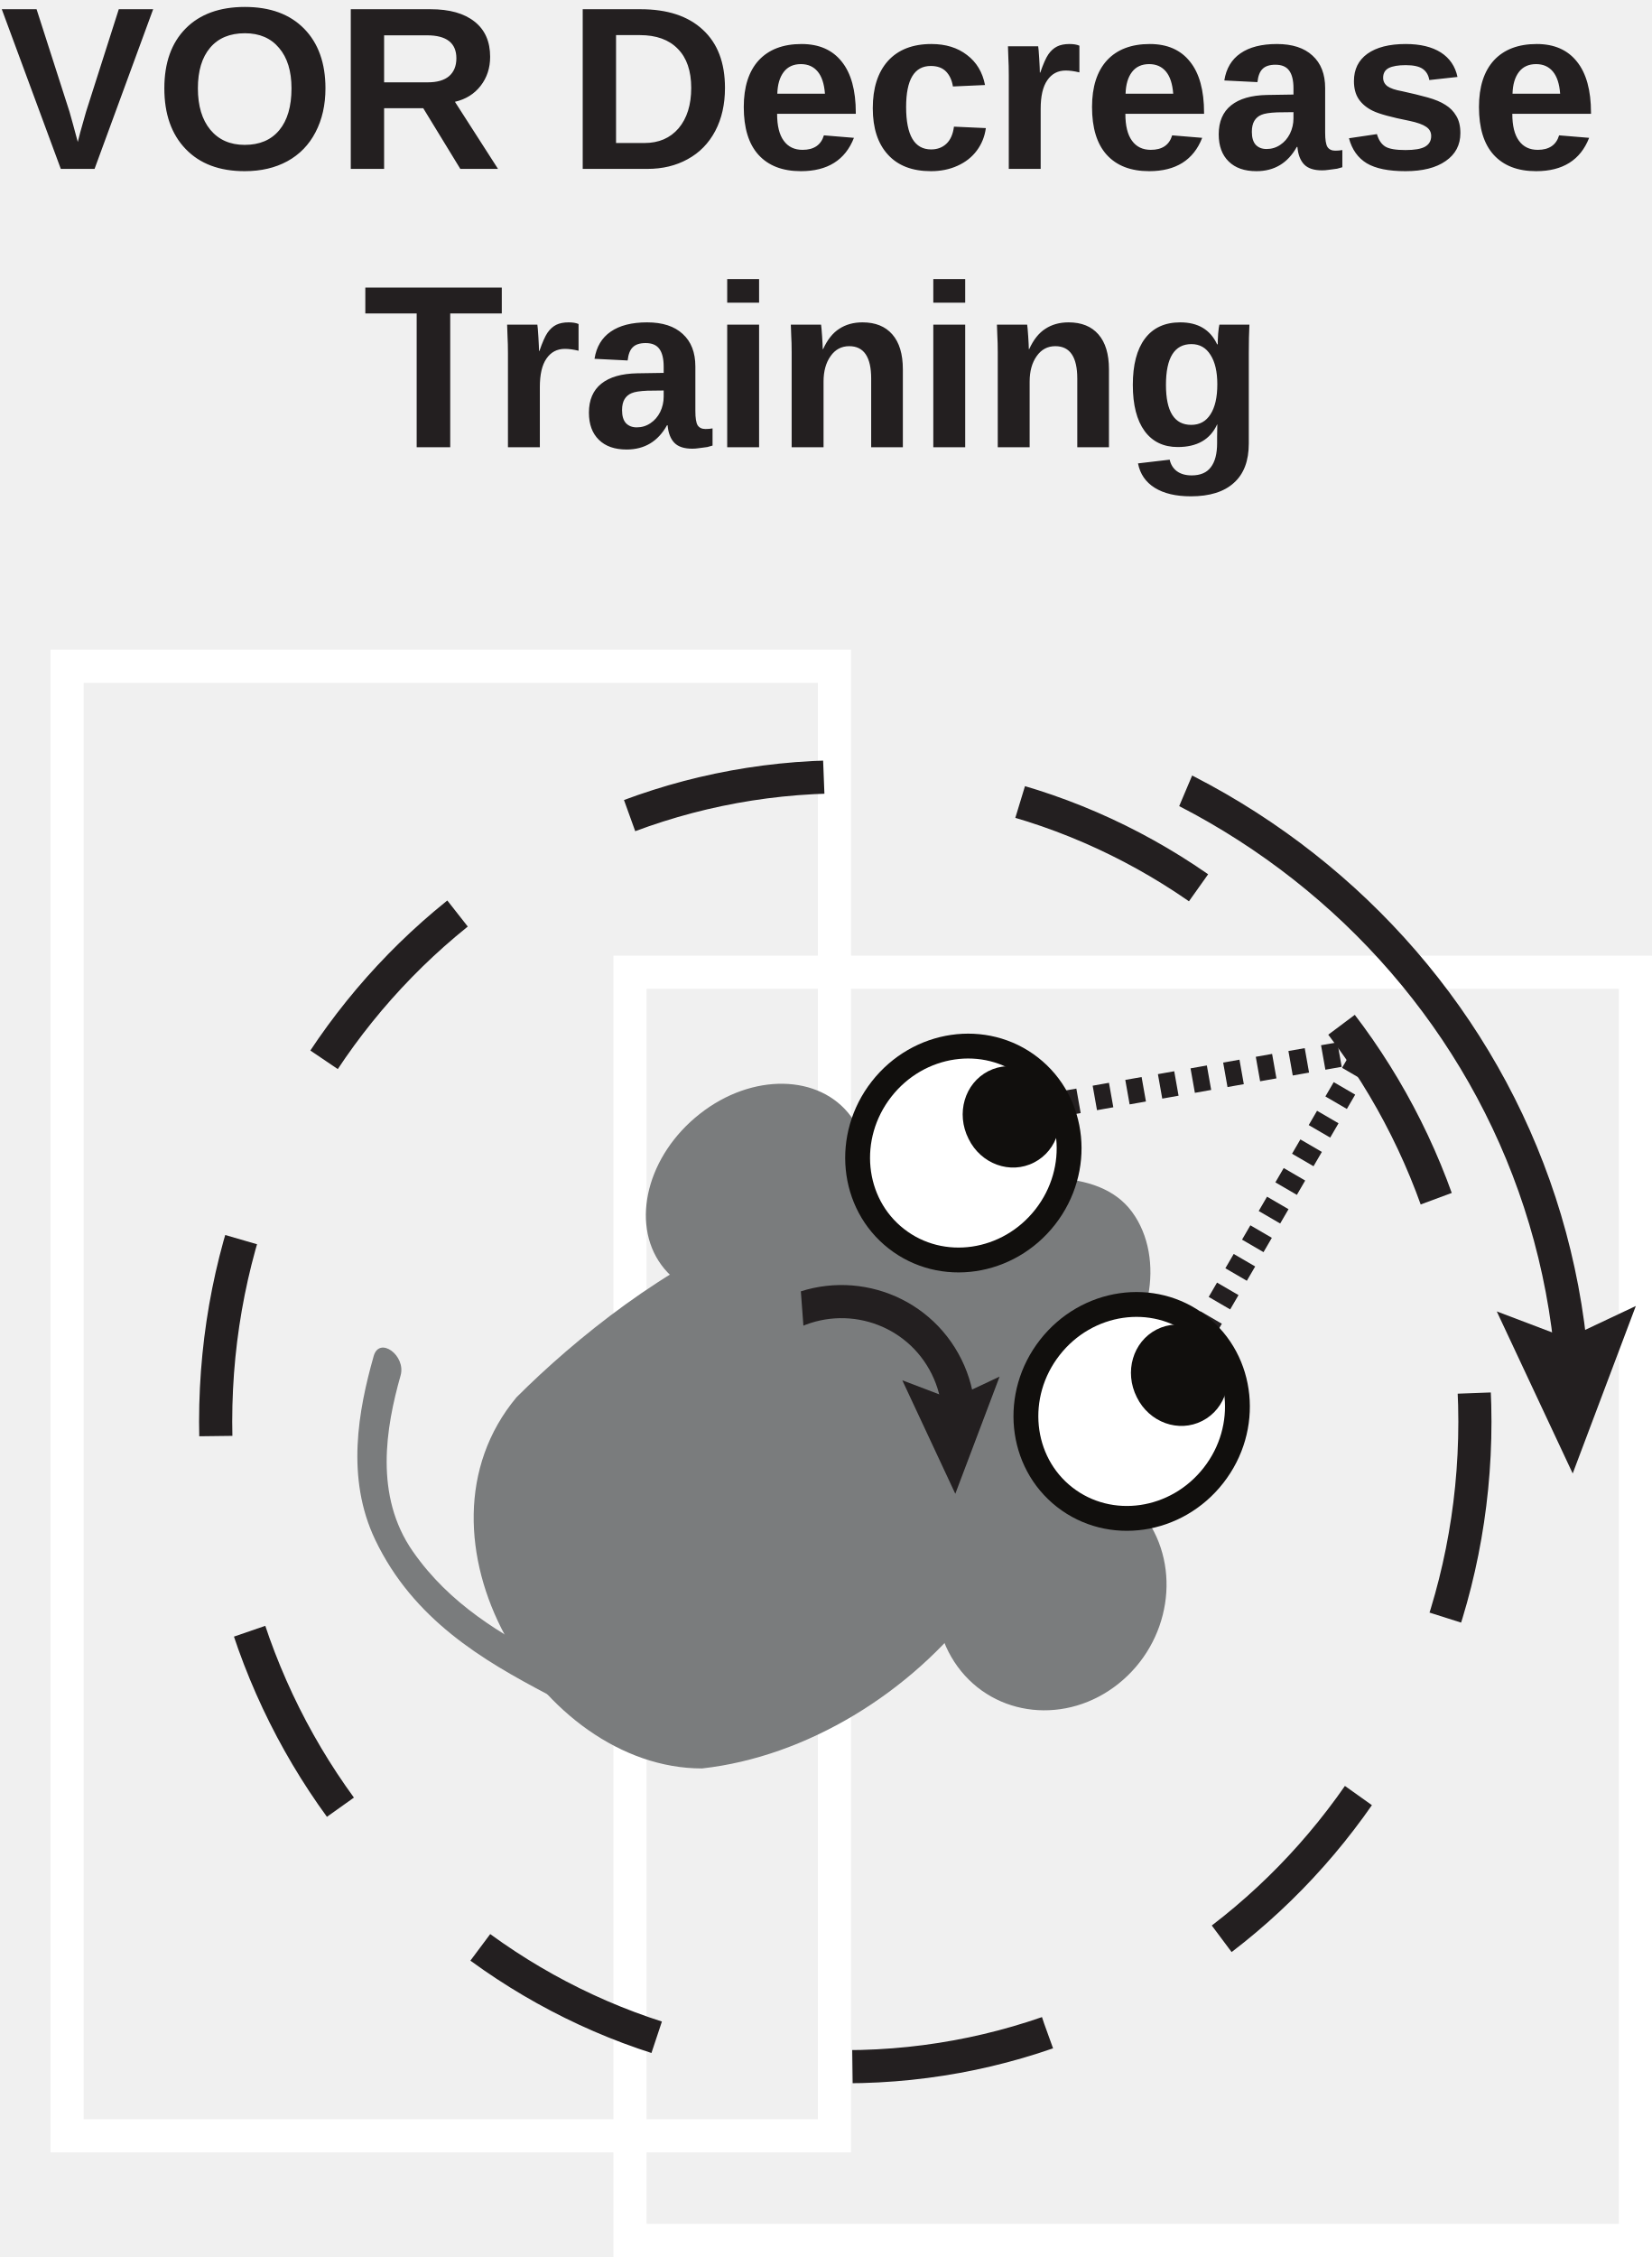
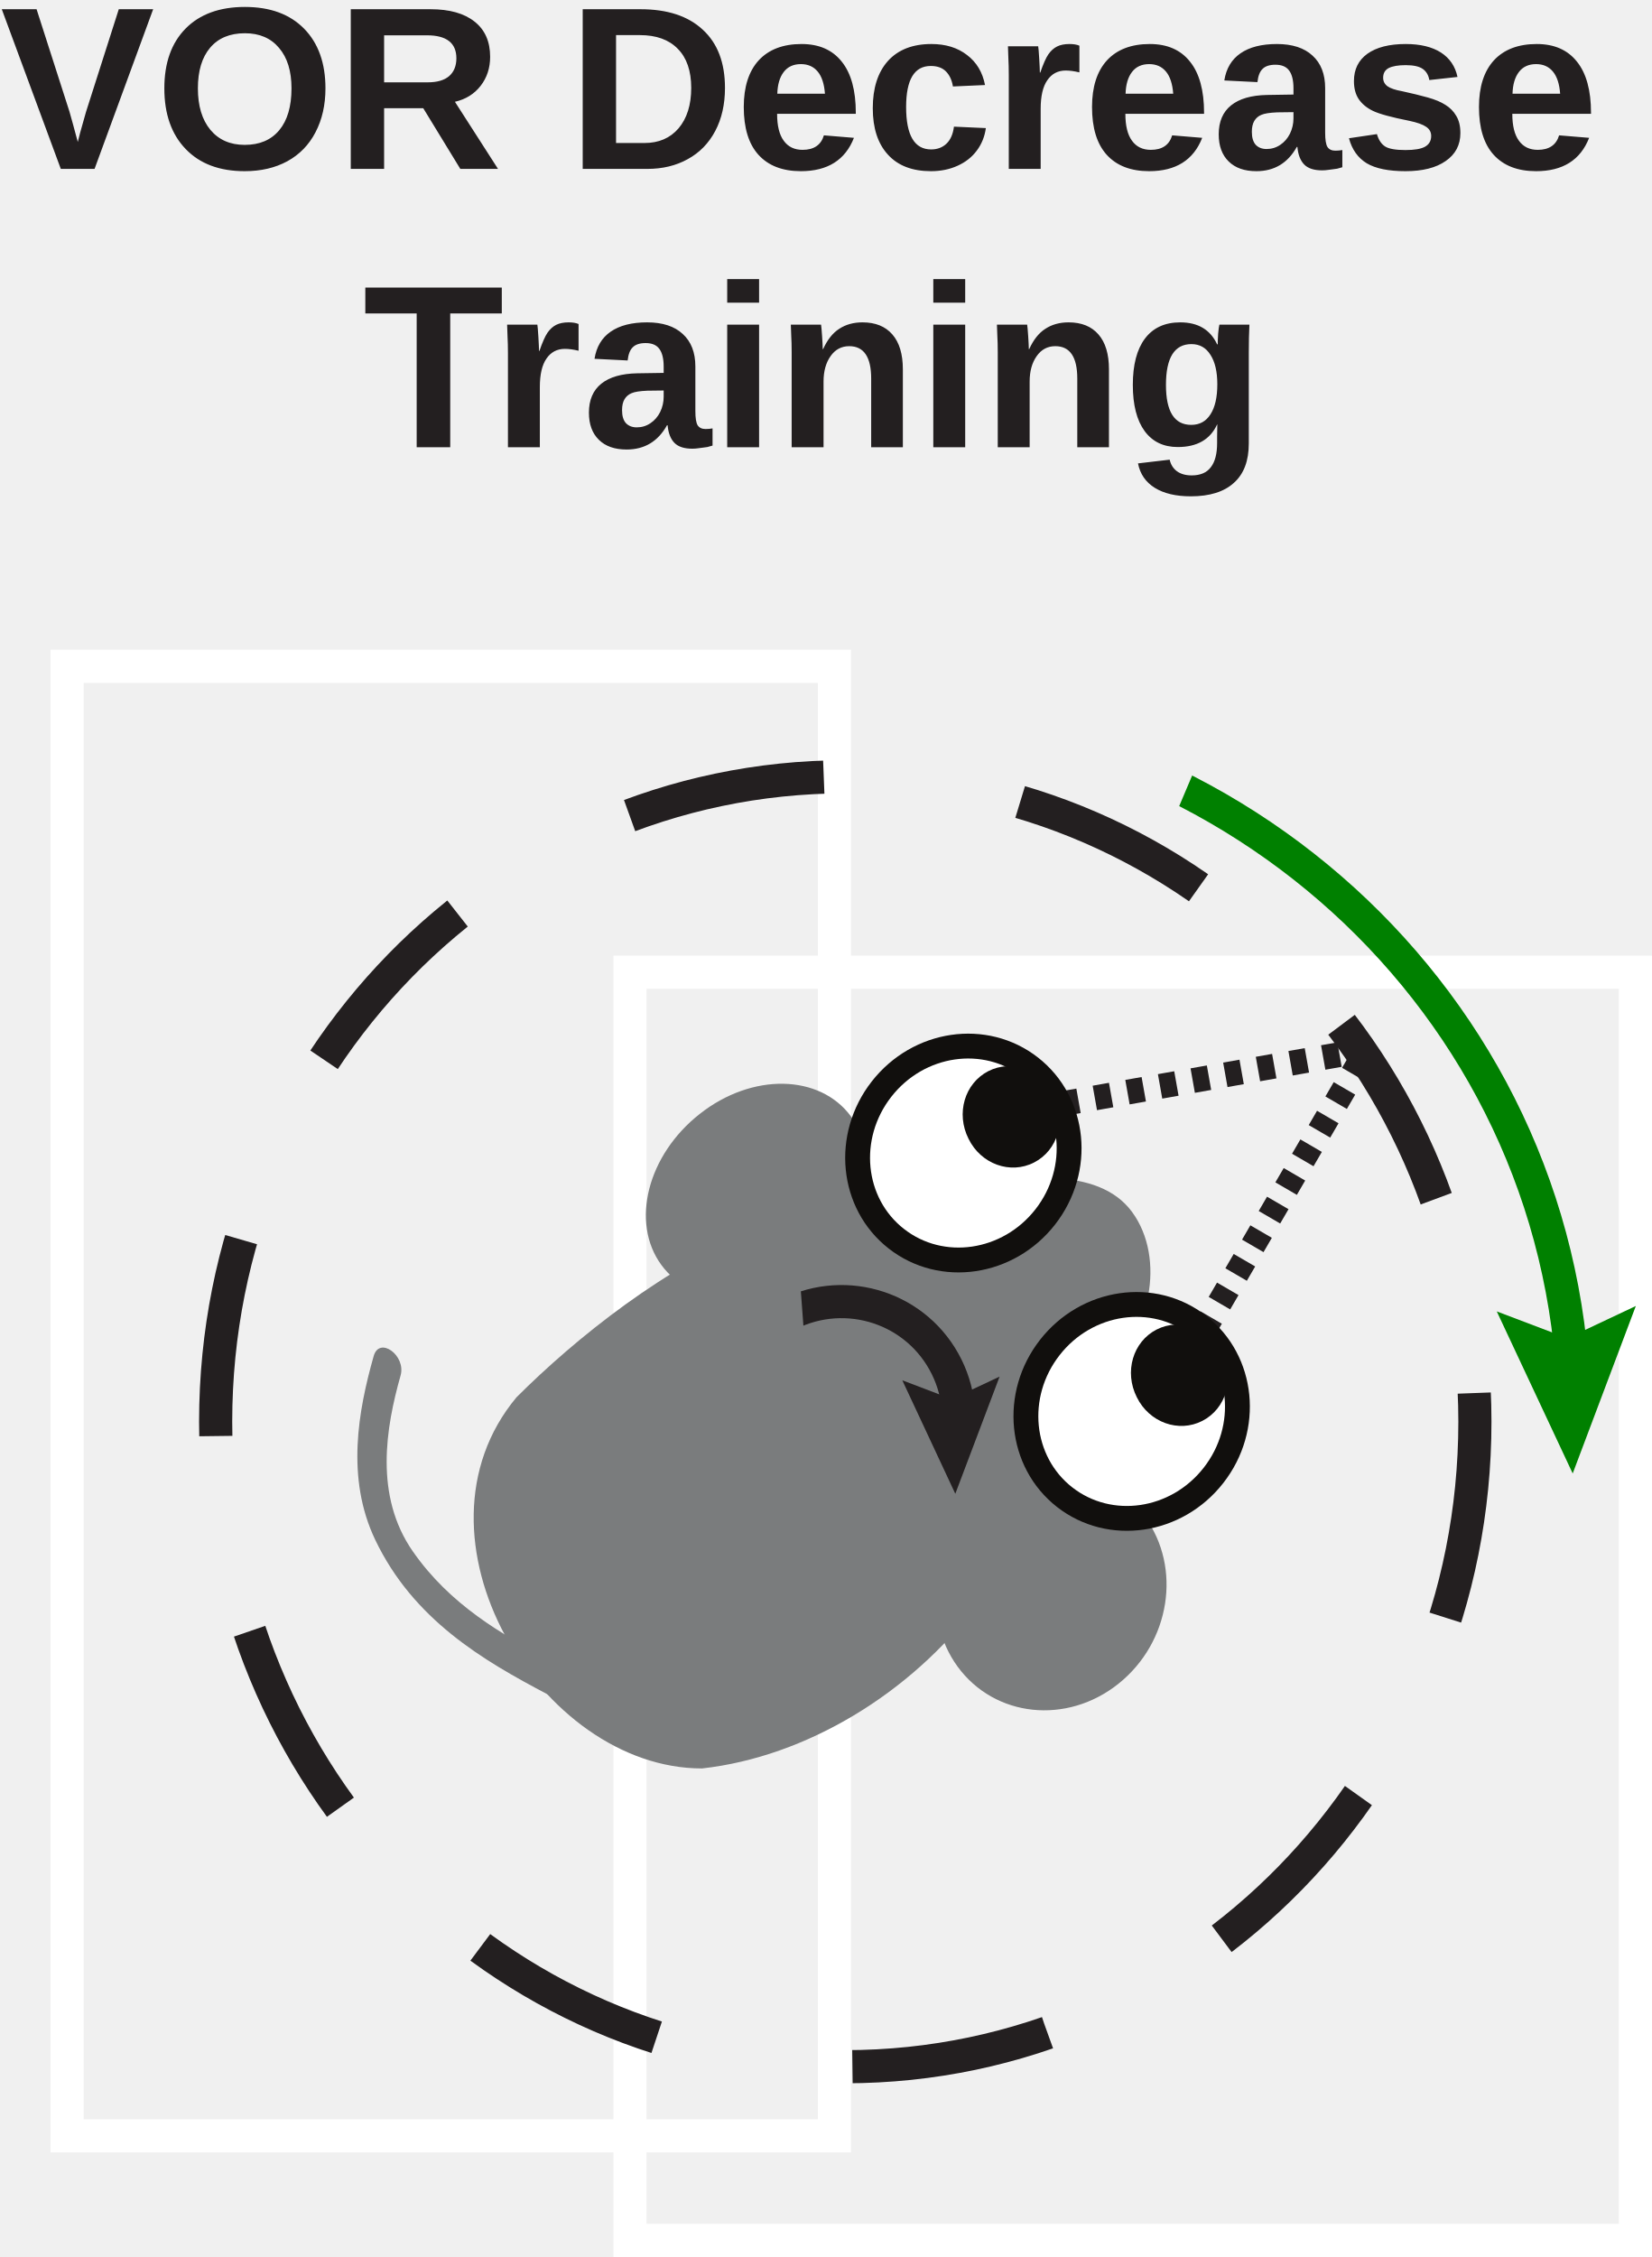
<svg xmlns="http://www.w3.org/2000/svg" width="124.645" height="170.283" id="svg4509" version="1.1">
  <defs id="defs4511">
    <clipPath clipPathUnits="userSpaceOnUse" id="clipPath470">
      <path d="m 184.286,581.214 0.857,-11.519 11.143,0.731 -0.859,11.518 -11.141,-0.73 z" id="path472" />
    </clipPath>
    <clipPath clipPathUnits="userSpaceOnUse" id="clipPath476">
      <path d="M 0,0 612,0 612,792 0,792 0,0 z" id="path478" />
    </clipPath>
    <clipPath clipPathUnits="userSpaceOnUse" id="clipPath452">
      <path d="m 197.732,585.134 38.976,-16.501 13.646,32.229 -38.976,16.502 -13.646,-32.23 z" id="path454" />
    </clipPath>
    <clipPath clipPathUnits="userSpaceOnUse" id="clipPath458">
      <path d="M 0,0 612,0 612,792 0,792 0,0 z" id="path460" />
    </clipPath>
  </defs>
  <g id="layer1" transform="translate(-311.9631,-450.0776)">
    <text style="font-size:15px" id="text32" x="311.972" y="462.818">
      <tspan style="font-size:17.5px;font-variant:normal;font-weight:bold;writing-mode:lr-tb;fill:#231f20;fill-opacity:1;fill-rule:nonzero;stroke:none;font-family:Arial;-inkscape-font-specification:Arial-BoldMT" x="311.972 323.644 337.259 349.894 354.759 367.394 377.124 386.854 393.662 403.392 413.122 422.852" y="462.818" id="tspan34">VOR Decrease</tspan>
    </text>
    <text style="font-size:15px" id="text36" x="339.324" y="483.818">
      <tspan style="font-size:17.5px;font-variant:normal;font-weight:bold;writing-mode:lr-tb;fill:#231f20;fill-opacity:1;fill-rule:nonzero;stroke:none;font-family:Arial;-inkscape-font-specification:Arial-BoldMT" x="339.324" y="483.818" id="tspan38">T</tspan>
    </text>
    <text style="font-size:15px" id="text40" x="349.072" y="483.818">
      <tspan style="font-size:17.5px;font-variant:normal;font-weight:bold;writing-mode:lr-tb;fill:#231f20;fill-opacity:1;fill-rule:nonzero;stroke:none;font-family:Arial;-inkscape-font-specification:Arial-BoldMT" x="349.072 355.879 365.609 370.474 381.167 386.032 396.724" y="483.818" id="tspan42">raining</tspan>
    </text>
    <path d="m 359.498,619.111 75.86,0 0,-95.681 -75.86,0 0,95.681 z" style="fill:none;stroke:#ffffff;stroke-width:2.5;stroke-linecap:butt;stroke-linejoin:miter;stroke-miterlimit:4;stroke-opacity:1;stroke-dasharray:none" id="path402" />
    <path d="m 317.024,611.217 57.899,0 0,-110.87 -57.899,0 0,110.87 z" style="fill:none;stroke:#ffffff;stroke-width:2.5;stroke-linecap:butt;stroke-linejoin:miter;stroke-miterlimit:4;stroke-opacity:1;stroke-dasharray:none" id="path404" />
    <g id="g406" transform="matrix(1.25,0,0,-1.25,423.248,557.3438)">
      <path d="m 0,0 c 0,-21.499 -17.015,-38.928 -38.005,-38.928 -20.99,0 -38.006,17.429 -38.006,38.928 0,21.5 17.016,38.929 38.006,38.929 C -17.015,38.929 0,21.5 0,0 z" style="fill:none;stroke:#231f20;stroke-width:2;stroke-linecap:butt;stroke-linejoin:miter;stroke-miterlimit:4;stroke-opacity:1;stroke-dasharray:12, 12;stroke-dashoffset:0" id="path408" />
    </g>
    <path d="m 377.179,556.261 c 0,0.652 -0.481,1.181 -1.076,1.181 -0.594,0 -1.075,-0.529 -1.075,-1.181 0,-0.651 0.481,-1.181 1.075,-1.181 0.595,0 1.076,0.53 1.076,1.181" style="fill:#231f20;fill-opacity:1;fill-rule:nonzero;stroke:none" id="path410" />
    <g id="g412" transform="matrix(1.25,0,0,-1.25,414.6634,530.0324)">
      <path d="M 0,0 -12.131,-20.838" style="fill:none;stroke:#231f20;stroke-width:1.5;stroke-linecap:butt;stroke-linejoin:miter;stroke-miterlimit:4;stroke-opacity:1;stroke-dasharray:1, 1;stroke-dashoffset:0" id="path414" />
    </g>
    <g id="g416" transform="matrix(1.25,0,0,-1.25,413.0331,529.6424)">
      <path d="M 0,0 -28.964,-5.131" style="fill:none;stroke:#231f20;stroke-width:1.5;stroke-linecap:butt;stroke-linejoin:miter;stroke-miterlimit:4;stroke-opacity:1;stroke-dasharray:1, 1;stroke-dashoffset:0" id="path418" />
    </g>
    <path d="m 376.177,534.315 c -2.359,-3.214 -7.469,-3.306 -11.409,-0.201 -3.947,3.091 -5.258,8.194 -2.9,11.405 2.356,3.214 7.479,3.303 11.429,0.207 3.949,-3.092 5.236,-8.203 2.88,-11.411" style="fill:#7a7c7d;fill-opacity:1;fill-rule:evenodd;stroke:none" id="path420" />
    <path d="m 398.347,564.52 c -2.791,-3.817 -8.215,-4.396 -12.12,-1.28 -3.901,3.118 -4.808,8.731 -2.013,12.575 2.803,3.837 8.245,4.409 12.144,1.291 3.901,-3.119 4.793,-8.746 1.989,-12.586" style="fill:#7a7c7d;fill-opacity:1;fill-rule:evenodd;stroke:none" id="path422" />
    <path d="m 353.551,575.358 c -3.739,-1.964 -7.649,-4.221 -10.443,-8.239 -2.917,-4.197 -2.031,-9.334 -0.919,-13.266 0.425,-1.508 -1.601,-2.986 -2.031,-1.464 -1.157,4.091 -2.115,9.191 0.117,13.864 2.87,6.006 8.11,9.086 12.992,11.65 1.373,0.719 1.643,-1.834 0.282,-2.545" style="fill:#7a7c7d;fill-opacity:1;fill-rule:nonzero;stroke:none" id="path424" />
    <path d="m 389.153,547.839 c -10.221,-15.088 -29.471,-1.087 -38.221,7.662 -8.75,10.5 1.75,28 13.999,28 15.751,-1.75 31.501,-19.25 24.223,-35.663" style="fill:#7a7c7d;fill-opacity:1;fill-rule:evenodd;stroke:none" id="path426" />
    <path d="m 384.14,539.846 c -2.594,5.696 4.876,14.334 10.919,13.53 3.743,-2.425 4.899,-8.361 2.315,-11.869 -2.587,-3.51 -8.629,-2.705 -13.234,-1.661" style="fill:#7a7c7d;fill-opacity:1;fill-rule:evenodd;stroke:none" id="path428" />
    <path d="m 390.827,541.895 c -2.792,3.572 -7.822,4.309 -11.23,1.644 -3.411,-2.663 -3.91,-7.72 -1.12,-11.291 2.79,-3.574 7.819,-4.309 11.226,-1.646 3.411,2.665 3.915,7.72 1.124,11.294" style="fill:#ffffff;fill-opacity:1;fill-rule:nonzero;stroke:none" id="path430" />
    <g id="g432" transform="matrix(1.25,0,0,-1.25,390.8267,541.8946)">
      <path d="m 0,0 c -2.234,-2.858 -6.258,-3.447 -8.984,-1.315 -2.729,2.13 -3.128,6.176 -0.896,9.033 2.232,2.859 6.255,3.447 8.981,1.317 C 1.83,6.903 2.233,2.859 0,0 z" style="fill:none;stroke:#110f0d;stroke-width:1.5;stroke-linecap:round;stroke-linejoin:round;stroke-miterlimit:10;stroke-opacity:1;stroke-dasharray:none" id="path434" />
    </g>
    <path d="m 391.486,532.705 c -0.949,-1.93 -3.169,-2.725 -4.955,-1.812 -1.784,0.92 -2.459,3.188 -1.486,5.11 0.934,1.904 3.156,2.701 4.939,1.781 1.788,-0.914 2.458,-3.186 1.502,-5.079" style="fill:#110f0d;fill-opacity:1;fill-rule:evenodd;stroke:none" id="path436" />
    <path d="m 403.524,561.389 c -2.791,3.575 -7.819,4.309 -11.23,1.646 -3.409,-2.665 -3.913,-7.721 -1.12,-11.295 2.791,-3.572 7.817,-4.308 11.229,-1.646 3.411,2.666 3.915,7.721 1.121,11.295" style="fill:#ffffff;fill-opacity:1;fill-rule:nonzero;stroke:none" id="path438" />
    <g id="g440" transform="matrix(1.25,0,0,-1.25,403.5245,561.3887)">
      <path d="m 0,0 c -2.233,-2.86 -6.255,-3.447 -8.984,-1.317 -2.727,2.132 -3.13,6.177 -0.896,9.036 2.233,2.858 6.254,3.446 8.983,1.317 C 1.832,6.903 2.235,2.859 0,0 z" style="fill:none;stroke:#110f0d;stroke-width:1.5;stroke-linecap:round;stroke-linejoin:round;stroke-miterlimit:10;stroke-opacity:1;stroke-dasharray:none" id="path442" />
    </g>
    <path d="m 404.184,552.2 c -0.949,-1.93 -3.169,-2.725 -4.955,-1.812 -1.784,0.916 -2.461,3.188 -1.489,5.109 0.938,1.905 3.156,2.699 4.941,1.782 1.786,-0.914 2.461,-3.189 1.502,-5.079" style="fill:#110f0d;fill-opacity:1;fill-rule:evenodd;stroke:none" id="path444" />
-     <path d="m 424.897,549.019 5.334,2.024 5.159,-2.433 -4.763,12.637 -5.73,-12.229 z" style="fill:#231f20;fill-opacity:1;fill-rule:nonzero;stroke:none" id="path446" />
-     <g transform="matrix(1.25,0,0,-1.25,141.7795,1270.636)" id="g448">
-       <g id="g450" clip-path="url(#clipPath452)">
-         <g id="g456" clip-path="url(#clipPath458)">
-           <g id="g462" transform="translate(190.731,527.8188)">
-             <path d="m 0,0 c -24.218,-2.015 -45.447,15.519 -47.416,39.164 -1.968,23.647 16.072,44.45 40.29,46.466 C 17.095,87.645 38.324,70.11 40.293,46.464 42.261,22.819 24.222,2.016 0,0 z" style="fill:none;stroke:#231f20;stroke-width:2;stroke-linecap:butt;stroke-linejoin:miter;stroke-miterlimit:4;stroke-opacity:1;stroke-dasharray:none" id="path464" />
+     <path d="m 424.897,549.019 5.334,2.024 5.159,-2.433 -4.763,12.637 -5.73,-12.229 z" style="fill:#008000;fill-opacity:1;fill-rule:nonzero;stroke:none" id="path446" />
+     <g transform="matrix(1.25,0,0,-1.25,141.7795,1270.636)" id="g448" style="stroke:#008000">
+       <g id="g450" clip-path="url(#clipPath452)" style="stroke:#008000">
+         <g id="g456" clip-path="url(#clipPath458)" style="stroke:#008000">
+           <g id="g462" transform="translate(190.731,527.8188)" style="stroke:#008000">
+             <path d="m 0,0 c -24.218,-2.015 -45.447,15.519 -47.416,39.164 -1.968,23.647 16.072,44.45 40.29,46.466 C 17.095,87.645 38.324,70.11 40.293,46.464 42.261,22.819 24.222,2.016 0,0 z" style="fill:none;stroke:#008000;stroke-width:2;stroke-linecap:butt;stroke-linejoin:miter;stroke-miterlimit:4;stroke-opacity:1;stroke-dasharray:none" id="path464" />
          </g>
        </g>
      </g>
    </g>
    <g transform="matrix(1.25,0,0,-1.25,141.7795,1270.636)" id="g466">
      <g id="g468" clip-path="url(#clipPath470)">
        <g id="g474" clip-path="url(#clipPath476)">
          <g id="g480" transform="translate(190.3711,564.5811)">
            <path d="m 0,0 c -3.43,-1.934 -7.76,-0.729 -9.674,2.69 -1.913,3.42 -0.683,7.759 2.745,9.692 3.43,1.934 7.762,0.729 9.675,-2.691 C 4.659,6.272 3.43,1.933 0,0 z" style="fill:none;stroke:#231f20;stroke-width:2;stroke-linecap:butt;stroke-linejoin:miter;stroke-miterlimit:4;stroke-opacity:1;stroke-dasharray:none" id="path482" />
          </g>
        </g>
      </g>
    </g>
    <path d="m 380.043,554.216 3.73,1.42 3.612,-1.698 -3.342,8.841 -4,-8.564 z" style="fill:#231f20;fill-opacity:1;fill-rule:nonzero;stroke:none" id="path492" />
  </g>
</svg>
